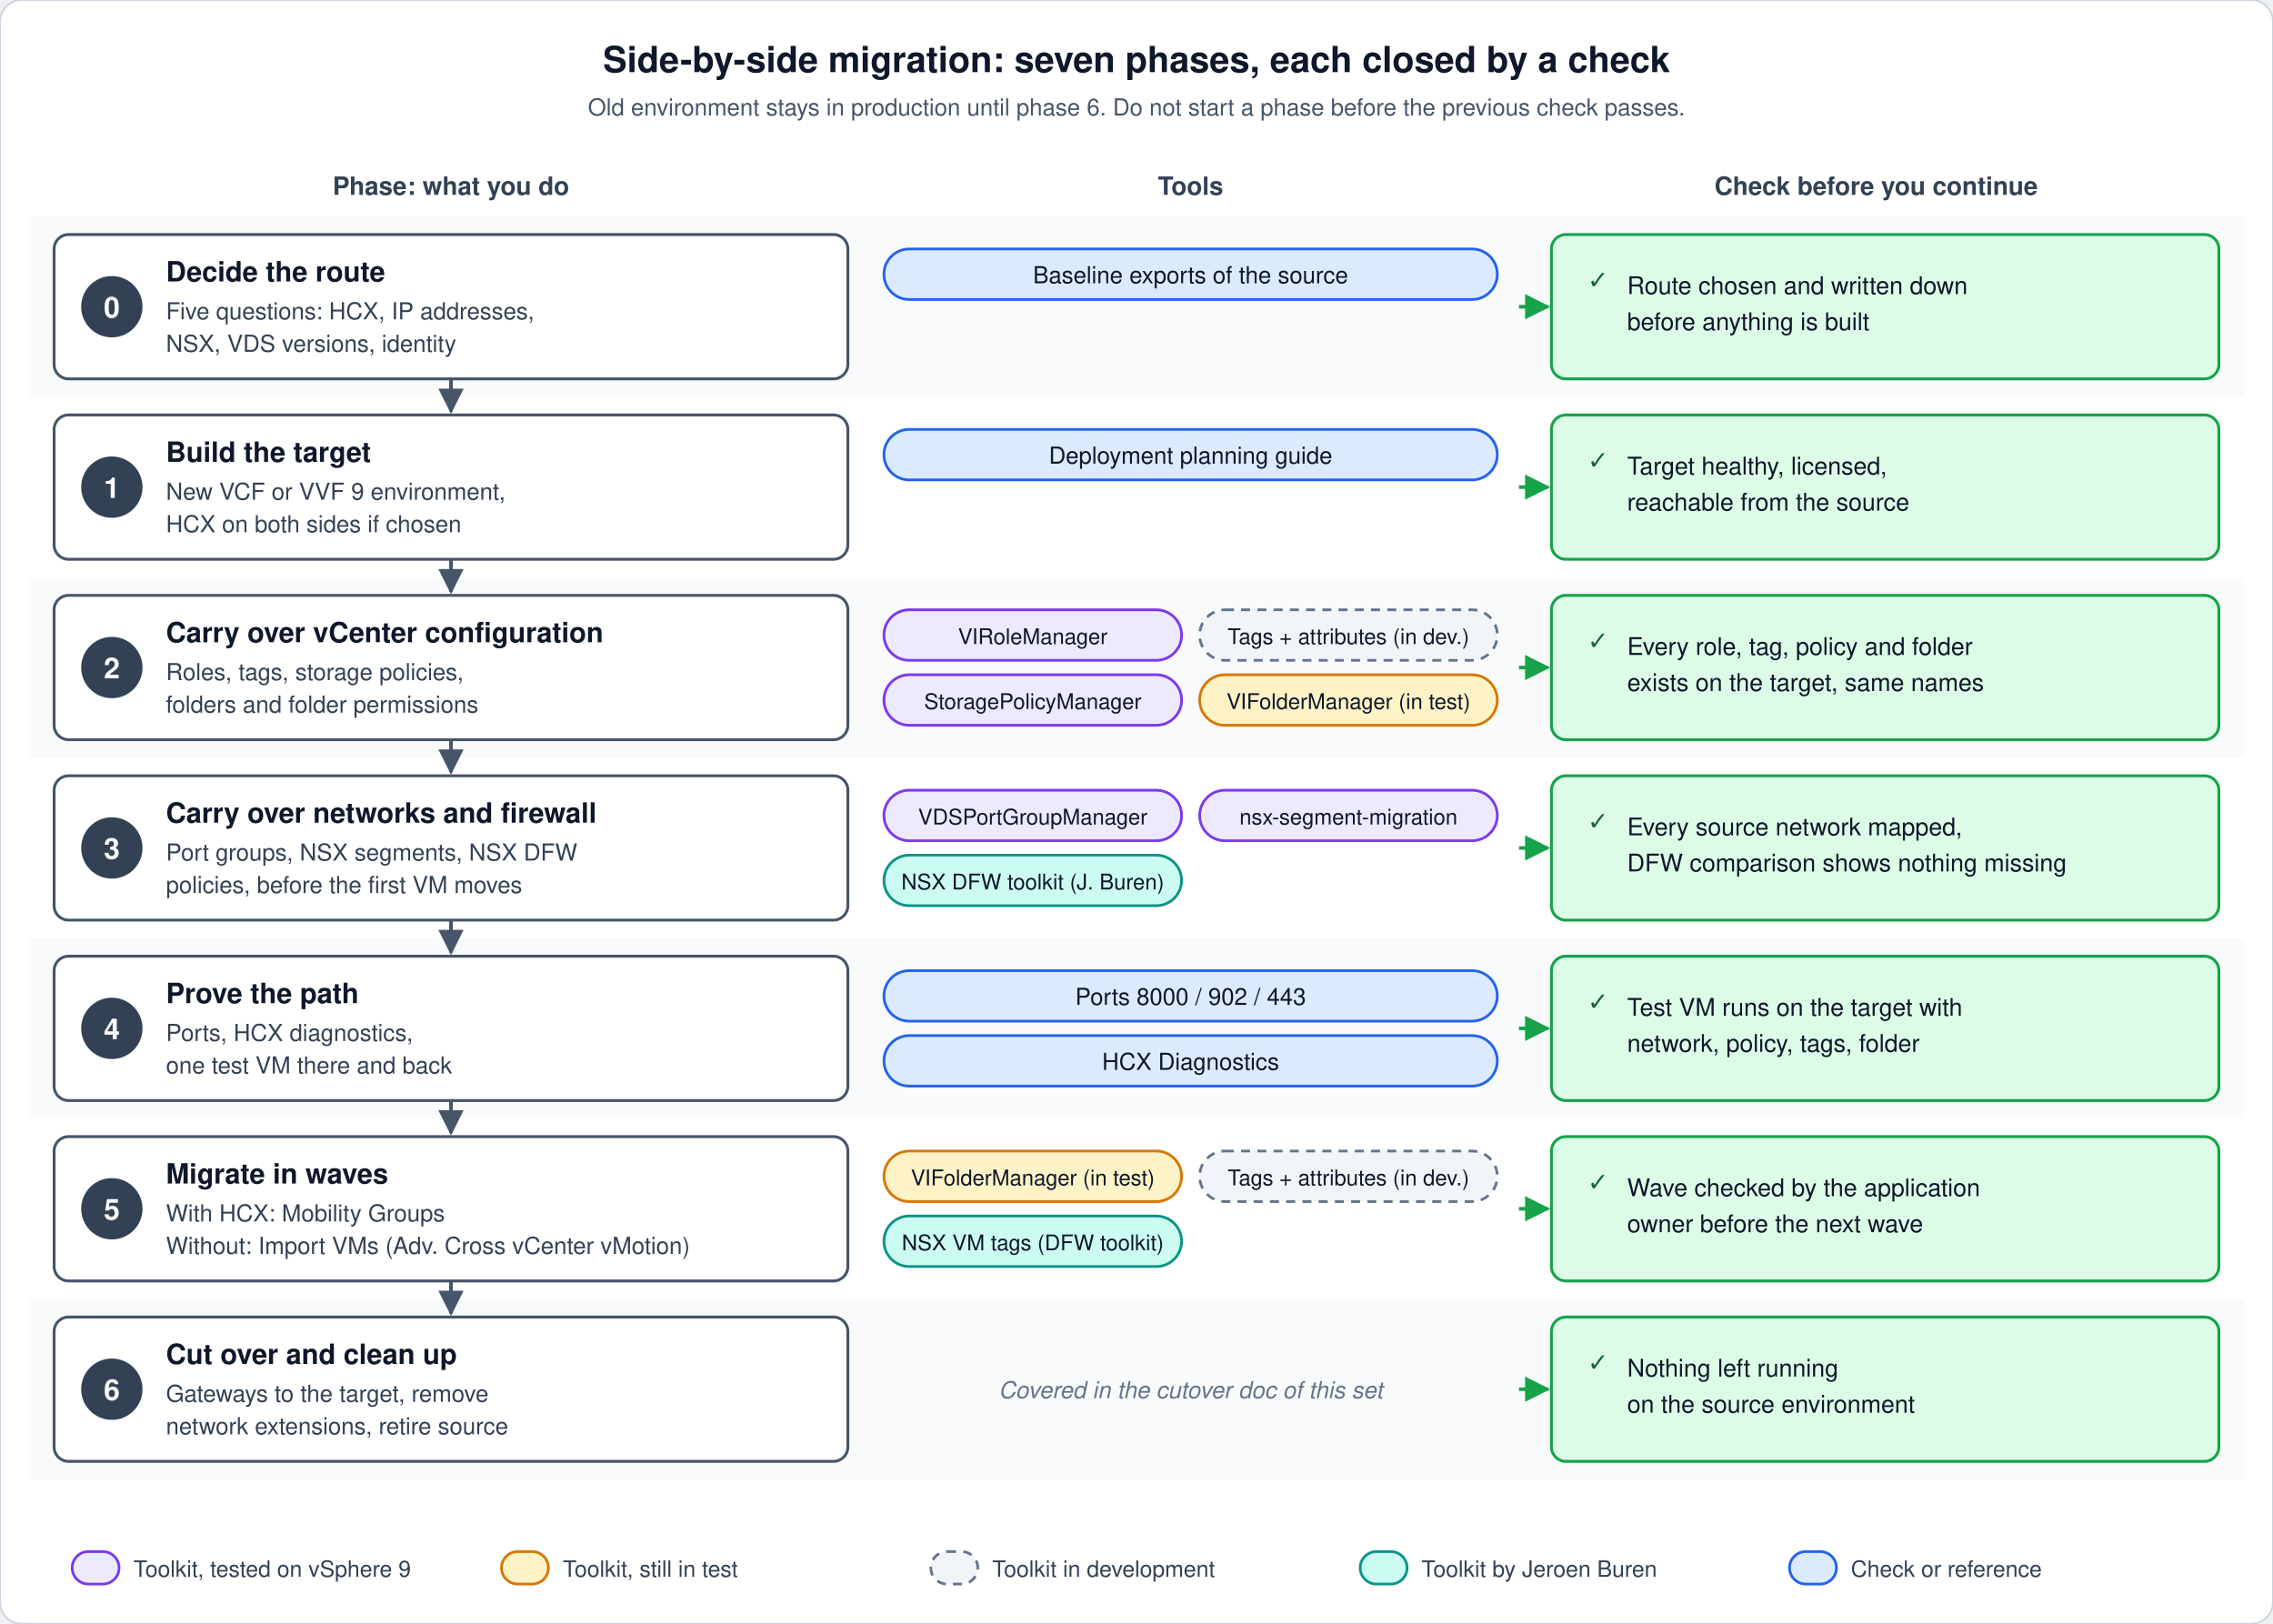
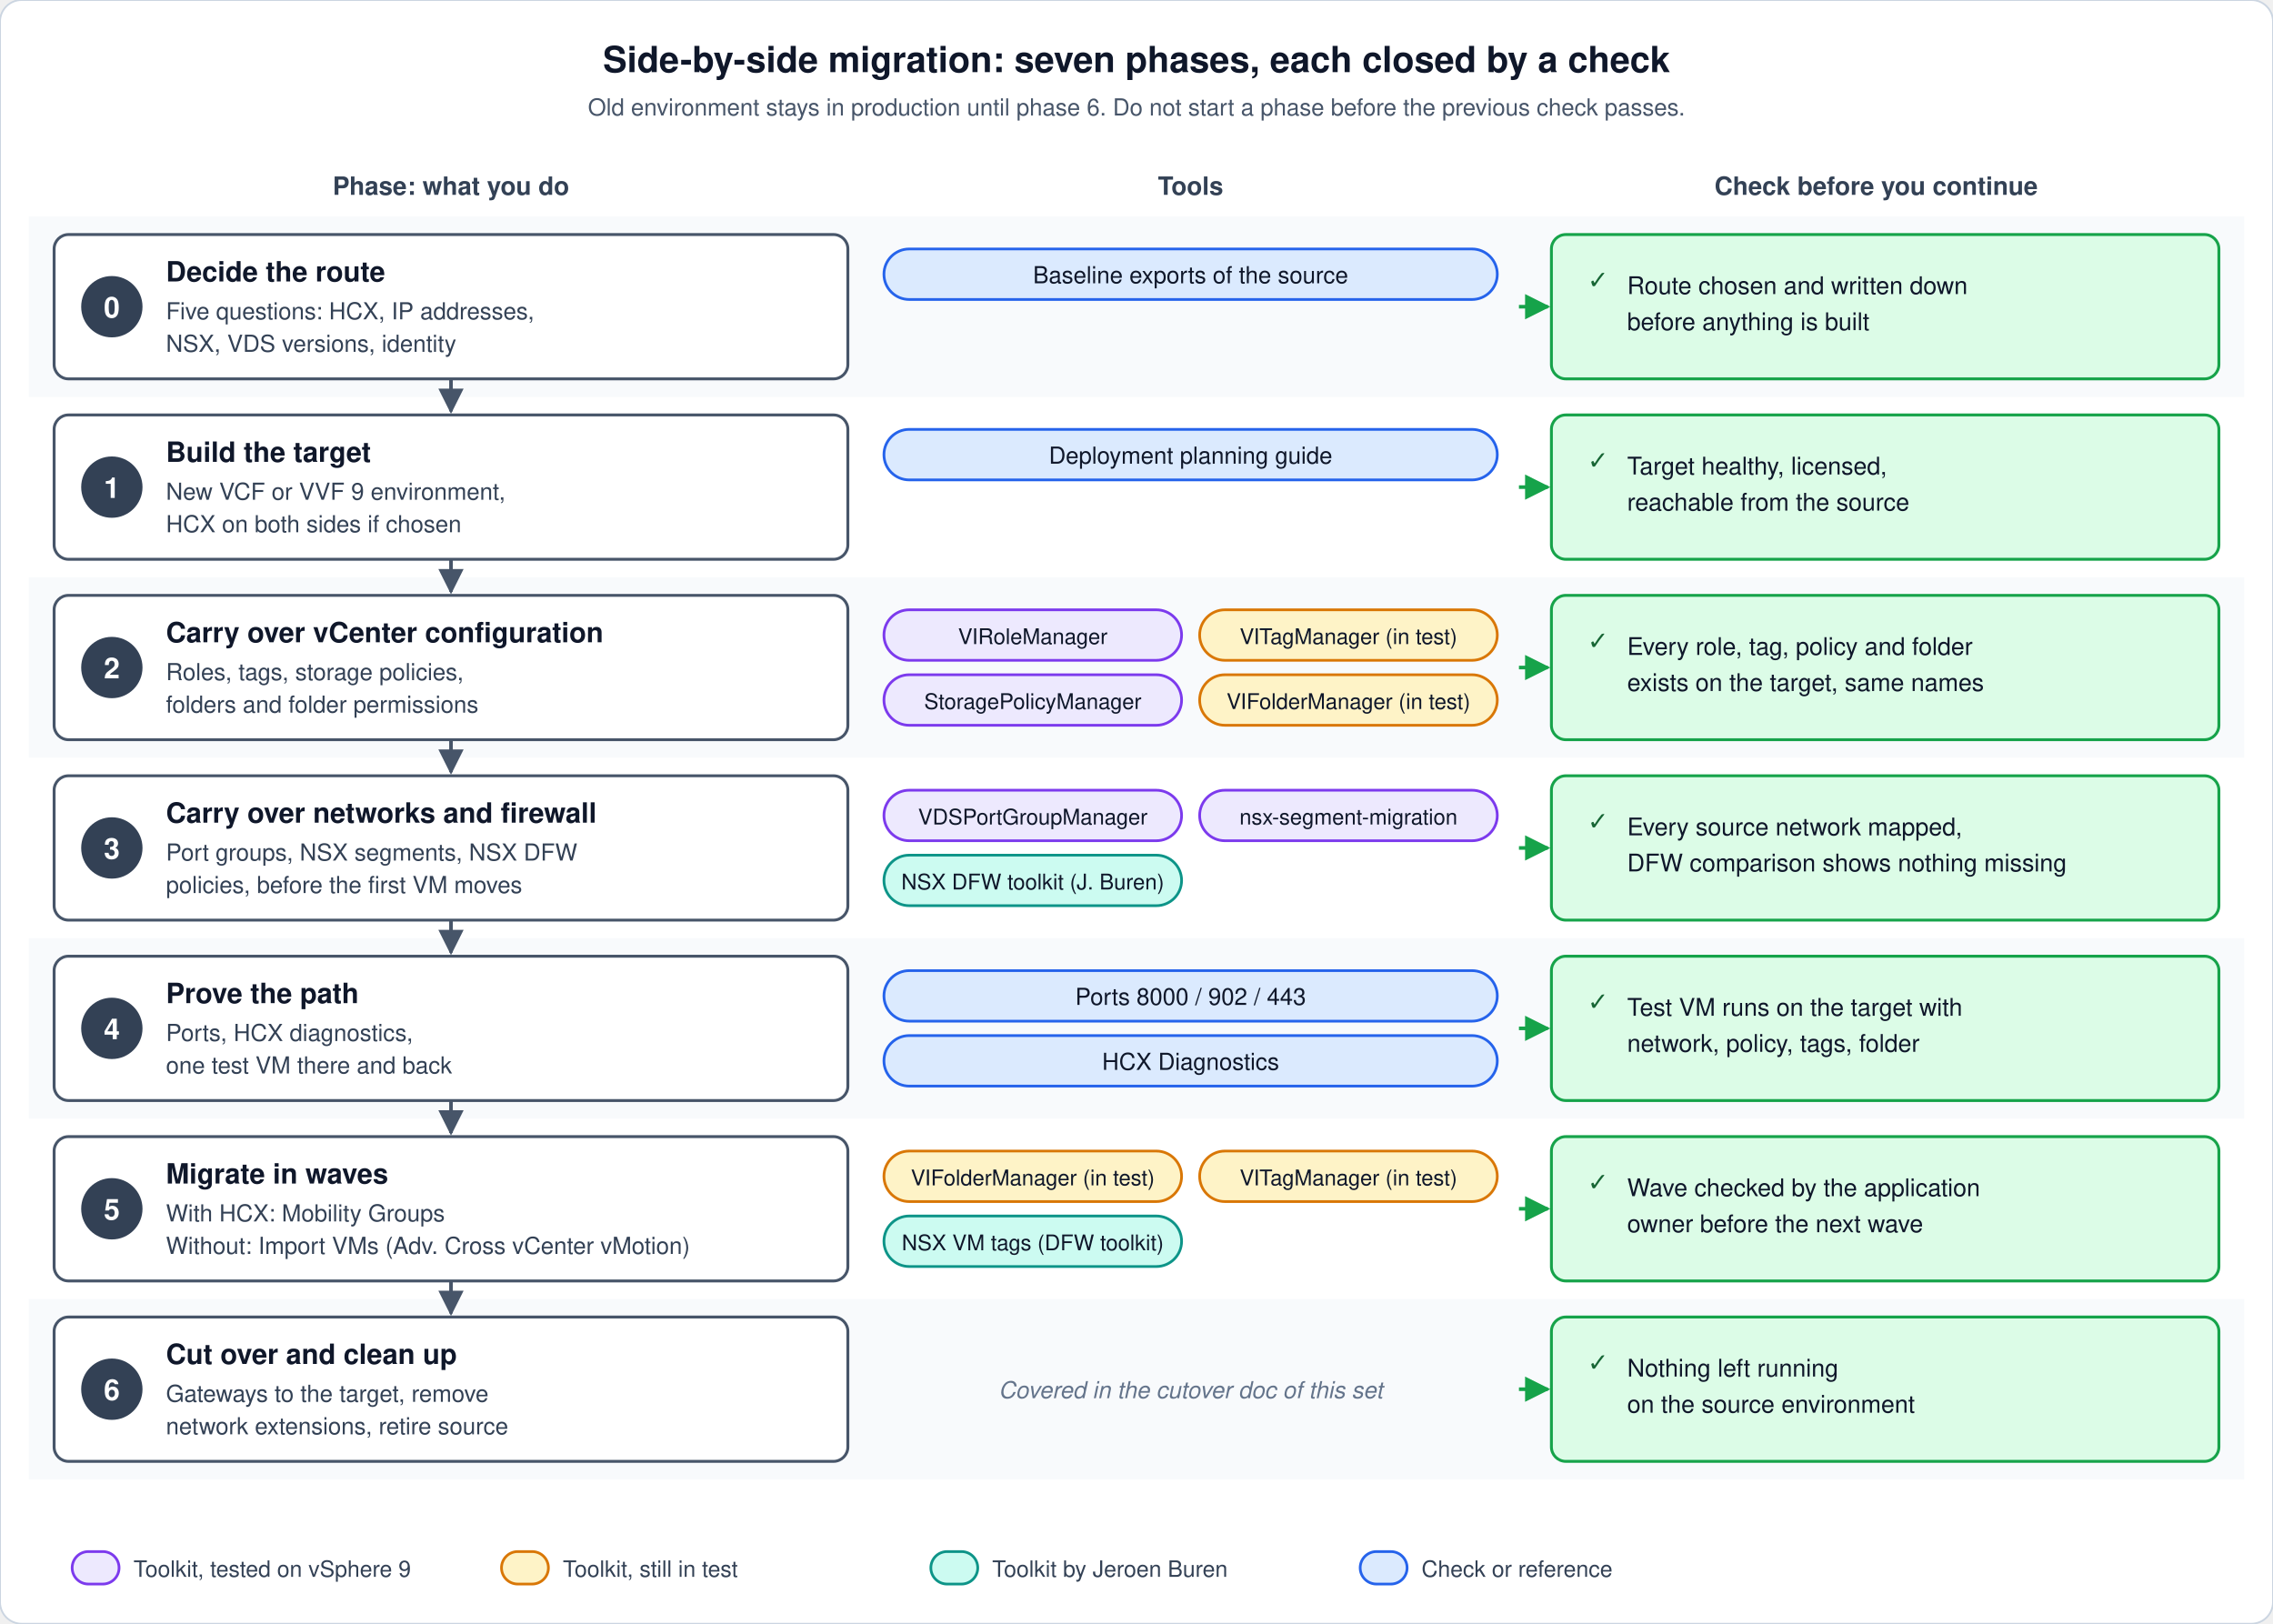
<svg xmlns="http://www.w3.org/2000/svg" viewBox="0 0 1260 900" role="img" aria-labelledby="t d" font-family="Segoe UI, Helvetica, Arial, sans-serif">
  <defs>
    <marker id="m" viewBox="0 0 10 10" refX="9" refY="5" markerWidth="7" markerHeight="7" orient="auto">
      <path d="M0 0L10 5L0 10z" fill="#475569" />
    </marker>
    <marker id="g" viewBox="0 0 10 10" refX="9" refY="5" markerWidth="7" markerHeight="7" orient="auto">
      <path d="M0 0L10 5L0 10z" fill="#16a34a" />
    </marker>
  </defs>
  <rect width="1260" height="900" rx="12" fill="#ffffff" stroke="#cbd5e1" />
  <text x="630.0" y="40" font-size="20" font-weight="700" fill="#0f172a" text-anchor="middle">Side-by-side migration: seven phases, each closed by a check</text>
  <text x="630.0" y="64" font-size="13" fill="#475569" text-anchor="middle">Old environment stays in production until phase 6. Do not start a phase before the previous check passes.</text>
  <text x="250" y="108" font-size="14" font-weight="700" fill="#334155" text-anchor="middle">Phase: what you do</text>
  <text x="660" y="108" font-size="14" font-weight="700" fill="#334155" text-anchor="middle">Tools</text>
  <text x="1040" y="108" font-size="14" font-weight="700" fill="#334155" text-anchor="middle">Check before you continue</text>
  <rect x="16" y="120" width="1228" height="100" fill="#f8fafc" />
  <rect x="30" y="130" width="440" height="80" rx="8" fill="#ffffff" stroke="#475569" stroke-width="1.6" />
  <circle cx="62" cy="170.0" r="17" fill="#334155" />
  <text x="62" y="176.0" font-size="16" font-weight="700" fill="#ffffff" text-anchor="middle">0</text>
  <text x="92" y="156" font-size="15.5" font-weight="700" fill="#0f172a">Decide the route</text>
  <text x="92" y="177" font-size="13" fill="#334155">Five questions: HCX, IP addresses,</text>
  <text x="92" y="195" font-size="13" fill="#334155">NSX, VDS versions, identity</text>
  <rect x="490" y="138" width="340" height="28" rx="14" fill="#dbeafe" stroke="#2563eb" stroke-width="1.5" />
  <text x="660.0" y="157" font-size="13" fill="#0f172a" text-anchor="middle">Baseline exports of the source</text>
  <path d="M842 170.0 H858" fill="none" stroke="#16a34a" stroke-width="2" marker-end="url(#g)" />
  <rect x="860" y="130" width="370" height="80" rx="8" fill="#dcfce7" stroke="#16a34a" stroke-width="1.6" />
  <text x="880" y="160" font-size="14" font-weight="700" fill="#166534">✓</text>
  <text x="902" y="163" font-size="13.5" fill="#0f172a">Route chosen and written down</text>
  <text x="902" y="183" font-size="13.5" fill="#0f172a">before anything is built</text>
  <rect x="30" y="230" width="440" height="80" rx="8" fill="#ffffff" stroke="#475569" stroke-width="1.6" />
  <circle cx="62" cy="270.0" r="17" fill="#334155" />
  <text x="62" y="276.0" font-size="16" font-weight="700" fill="#ffffff" text-anchor="middle">1</text>
  <text x="92" y="256" font-size="15.5" font-weight="700" fill="#0f172a">Build the target</text>
  <text x="92" y="277" font-size="13" fill="#334155">New VCF or VVF 9 environment,</text>
  <text x="92" y="295" font-size="13" fill="#334155">HCX on both sides if chosen</text>
  <rect x="490" y="238" width="340" height="28" rx="14" fill="#dbeafe" stroke="#2563eb" stroke-width="1.5" />
  <text x="660.0" y="257" font-size="13" fill="#0f172a" text-anchor="middle">Deployment planning guide</text>
  <path d="M842 270.0 H858" fill="none" stroke="#16a34a" stroke-width="2" marker-end="url(#g)" />
  <rect x="860" y="230" width="370" height="80" rx="8" fill="#dcfce7" stroke="#16a34a" stroke-width="1.6" />
  <text x="880" y="260" font-size="14" font-weight="700" fill="#166534">✓</text>
  <text x="902" y="263" font-size="13.5" fill="#0f172a">Target healthy, licensed,</text>
  <text x="902" y="283" font-size="13.5" fill="#0f172a">reachable from the source</text>
  <rect x="16" y="320" width="1228" height="100" fill="#f8fafc" />
  <rect x="30" y="330" width="440" height="80" rx="8" fill="#ffffff" stroke="#475569" stroke-width="1.6" />
  <circle cx="62" cy="370.0" r="17" fill="#334155" />
  <text x="62" y="376.0" font-size="16" font-weight="700" fill="#ffffff" text-anchor="middle">2</text>
  <text x="92" y="356" font-size="15.5" font-weight="700" fill="#0f172a">Carry over vCenter configuration</text>
  <text x="92" y="377" font-size="13" fill="#334155">Roles, tags, storage policies,</text>
  <text x="92" y="395" font-size="13" fill="#334155">folders and folder permissions</text>
  <rect x="490" y="338" width="165" height="28" rx="14" fill="#ede9fe" stroke="#7c3aed" stroke-width="1.5" />
  <text x="572.5" y="357" font-size="12" fill="#0f172a" text-anchor="middle">VIRoleManager</text>
-   <rect x="665" y="338" width="165" height="28" rx="14" fill="#f1f5f9" stroke="#64748b" stroke-width="1.5" stroke-dasharray="5 4" />
-   <text x="747.5" y="357" font-size="12" fill="#0f172a" text-anchor="middle">Tags + attributes (in dev.)</text>
+   <rect x="665" y="338" width="165" height="28" rx="14" fill="#fef3c7" stroke="#d97706" stroke-width="1.5" />
+   <text x="747.5" y="357" font-size="12" fill="#0f172a" text-anchor="middle">VITagManager (in test)</text>
  <rect x="490" y="374" width="165" height="28" rx="14" fill="#ede9fe" stroke="#7c3aed" stroke-width="1.5" />
  <text x="572.5" y="393" font-size="12" fill="#0f172a" text-anchor="middle">StoragePolicyManager</text>
  <rect x="665" y="374" width="165" height="28" rx="14" fill="#fef3c7" stroke="#d97706" stroke-width="1.5" />
  <text x="747.5" y="393" font-size="12" fill="#0f172a" text-anchor="middle">VIFolderManager (in test)</text>
  <path d="M842 370.0 H858" fill="none" stroke="#16a34a" stroke-width="2" marker-end="url(#g)" />
  <rect x="860" y="330" width="370" height="80" rx="8" fill="#dcfce7" stroke="#16a34a" stroke-width="1.6" />
  <text x="880" y="360" font-size="14" font-weight="700" fill="#166534">✓</text>
  <text x="902" y="363" font-size="13.5" fill="#0f172a">Every role, tag, policy and folder</text>
  <text x="902" y="383" font-size="13.5" fill="#0f172a">exists on the target, same names</text>
  <rect x="30" y="430" width="440" height="80" rx="8" fill="#ffffff" stroke="#475569" stroke-width="1.6" />
  <circle cx="62" cy="470.0" r="17" fill="#334155" />
  <text x="62" y="476.0" font-size="16" font-weight="700" fill="#ffffff" text-anchor="middle">3</text>
  <text x="92" y="456" font-size="15.5" font-weight="700" fill="#0f172a">Carry over networks and firewall</text>
  <text x="92" y="477" font-size="13" fill="#334155">Port groups, NSX segments, NSX DFW</text>
  <text x="92" y="495" font-size="13" fill="#334155">policies, before the first VM moves</text>
  <rect x="490" y="438" width="165" height="28" rx="14" fill="#ede9fe" stroke="#7c3aed" stroke-width="1.5" />
  <text x="572.5" y="457" font-size="12" fill="#0f172a" text-anchor="middle">VDSPortGroupManager</text>
  <rect x="665" y="438" width="165" height="28" rx="14" fill="#ede9fe" stroke="#7c3aed" stroke-width="1.5" />
  <text x="747.5" y="457" font-size="12" fill="#0f172a" text-anchor="middle">nsx-segment-migration</text>
  <rect x="490" y="474" width="165" height="28" rx="14" fill="#ccfbf1" stroke="#0d9488" stroke-width="1.5" />
  <text x="572.5" y="493" font-size="12" fill="#0f172a" text-anchor="middle">NSX DFW toolkit (J. Buren)</text>
  <path d="M842 470.0 H858" fill="none" stroke="#16a34a" stroke-width="2" marker-end="url(#g)" />
  <rect x="860" y="430" width="370" height="80" rx="8" fill="#dcfce7" stroke="#16a34a" stroke-width="1.6" />
  <text x="880" y="460" font-size="14" font-weight="700" fill="#166534">✓</text>
  <text x="902" y="463" font-size="13.5" fill="#0f172a">Every source network mapped,</text>
  <text x="902" y="483" font-size="13.5" fill="#0f172a">DFW comparison shows nothing missing</text>
  <rect x="16" y="520" width="1228" height="100" fill="#f8fafc" />
  <rect x="30" y="530" width="440" height="80" rx="8" fill="#ffffff" stroke="#475569" stroke-width="1.6" />
  <circle cx="62" cy="570.0" r="17" fill="#334155" />
  <text x="62" y="576.0" font-size="16" font-weight="700" fill="#ffffff" text-anchor="middle">4</text>
  <text x="92" y="556" font-size="15.5" font-weight="700" fill="#0f172a">Prove the path</text>
  <text x="92" y="577" font-size="13" fill="#334155">Ports, HCX diagnostics,</text>
  <text x="92" y="595" font-size="13" fill="#334155">one test VM there and back</text>
  <rect x="490" y="538" width="340" height="28" rx="14" fill="#dbeafe" stroke="#2563eb" stroke-width="1.5" />
  <text x="660.0" y="557" font-size="13" fill="#0f172a" text-anchor="middle">Ports 8000 / 902 / 443</text>
  <rect x="490" y="574" width="340" height="28" rx="14" fill="#dbeafe" stroke="#2563eb" stroke-width="1.5" />
  <text x="660.0" y="593" font-size="13" fill="#0f172a" text-anchor="middle">HCX Diagnostics</text>
  <path d="M842 570.0 H858" fill="none" stroke="#16a34a" stroke-width="2" marker-end="url(#g)" />
  <rect x="860" y="530" width="370" height="80" rx="8" fill="#dcfce7" stroke="#16a34a" stroke-width="1.6" />
  <text x="880" y="560" font-size="14" font-weight="700" fill="#166534">✓</text>
  <text x="902" y="563" font-size="13.5" fill="#0f172a">Test VM runs on the target with</text>
  <text x="902" y="583" font-size="13.5" fill="#0f172a">network, policy, tags, folder</text>
  <rect x="30" y="630" width="440" height="80" rx="8" fill="#ffffff" stroke="#475569" stroke-width="1.6" />
  <circle cx="62" cy="670.0" r="17" fill="#334155" />
  <text x="62" y="676.0" font-size="16" font-weight="700" fill="#ffffff" text-anchor="middle">5</text>
  <text x="92" y="656" font-size="15.5" font-weight="700" fill="#0f172a">Migrate in waves</text>
  <text x="92" y="677" font-size="13" fill="#334155">With HCX: Mobility Groups</text>
  <text x="92" y="695" font-size="13" fill="#334155">Without: Import VMs (Adv. Cross vCenter vMotion)</text>
  <rect x="490" y="638" width="165" height="28" rx="14" fill="#fef3c7" stroke="#d97706" stroke-width="1.5" />
  <text x="572.5" y="657" font-size="12" fill="#0f172a" text-anchor="middle">VIFolderManager (in test)</text>
-   <rect x="665" y="638" width="165" height="28" rx="14" fill="#f1f5f9" stroke="#64748b" stroke-width="1.5" stroke-dasharray="5 4" />
-   <text x="747.5" y="657" font-size="12" fill="#0f172a" text-anchor="middle">Tags + attributes (in dev.)</text>
+   <rect x="665" y="638" width="165" height="28" rx="14" fill="#fef3c7" stroke="#d97706" stroke-width="1.5" />
+   <text x="747.5" y="657" font-size="12" fill="#0f172a" text-anchor="middle">VITagManager (in test)</text>
  <rect x="490" y="674" width="165" height="28" rx="14" fill="#ccfbf1" stroke="#0d9488" stroke-width="1.5" />
  <text x="572.5" y="693" font-size="12" fill="#0f172a" text-anchor="middle">NSX VM tags (DFW toolkit)</text>
  <path d="M842 670.0 H858" fill="none" stroke="#16a34a" stroke-width="2" marker-end="url(#g)" />
  <rect x="860" y="630" width="370" height="80" rx="8" fill="#dcfce7" stroke="#16a34a" stroke-width="1.6" />
  <text x="880" y="660" font-size="14" font-weight="700" fill="#166534">✓</text>
  <text x="902" y="663" font-size="13.5" fill="#0f172a">Wave checked by the application</text>
  <text x="902" y="683" font-size="13.5" fill="#0f172a">owner before the next wave</text>
  <rect x="16" y="720" width="1228" height="100" fill="#f8fafc" />
  <rect x="30" y="730" width="440" height="80" rx="8" fill="#ffffff" stroke="#475569" stroke-width="1.6" />
  <circle cx="62" cy="770.0" r="17" fill="#334155" />
  <text x="62" y="776.0" font-size="16" font-weight="700" fill="#ffffff" text-anchor="middle">6</text>
  <text x="92" y="756" font-size="15.5" font-weight="700" fill="#0f172a">Cut over and clean up</text>
  <text x="92" y="777" font-size="13" fill="#334155">Gateways to the target, remove</text>
  <text x="92" y="795" font-size="13" fill="#334155">network extensions, retire source</text>
  <text x="660" y="775.0" font-size="13" fill="#64748b" text-anchor="middle" font-style="italic">Covered in the cutover doc of this set</text>
  <path d="M842 770.0 H858" fill="none" stroke="#16a34a" stroke-width="2" marker-end="url(#g)" />
  <rect x="860" y="730" width="370" height="80" rx="8" fill="#dcfce7" stroke="#16a34a" stroke-width="1.6" />
  <text x="880" y="760" font-size="14" font-weight="700" fill="#166534">✓</text>
  <text x="902" y="763" font-size="13.5" fill="#0f172a">Nothing left running</text>
  <text x="902" y="783" font-size="13.5" fill="#0f172a">on the source environment</text>
  <path d="M250 210 V228" fill="none" stroke="#475569" stroke-width="2" marker-end="url(#m)" />
  <path d="M250 310 V328" fill="none" stroke="#475569" stroke-width="2" marker-end="url(#m)" />
  <path d="M250 410 V428" fill="none" stroke="#475569" stroke-width="2" marker-end="url(#m)" />
  <path d="M250 510 V528" fill="none" stroke="#475569" stroke-width="2" marker-end="url(#m)" />
  <path d="M250 610 V628" fill="none" stroke="#475569" stroke-width="2" marker-end="url(#m)" />
  <path d="M250 710 V728" fill="none" stroke="#475569" stroke-width="2" marker-end="url(#m)" />
  <rect x="40" y="860" width="26" height="18" rx="9" fill="#ede9fe" stroke="#7c3aed" stroke-width="1.5" />
  <text x="74" y="874" font-size="12.5" fill="#334155">Toolkit, tested on vSphere 9</text>
  <rect x="278" y="860" width="26" height="18" rx="9" fill="#fef3c7" stroke="#d97706" stroke-width="1.5" />
  <text x="312" y="874" font-size="12.5" fill="#334155">Toolkit, still in test</text>
-   <rect x="516" y="860" width="26" height="18" rx="9" fill="#f1f5f9" stroke="#64748b" stroke-width="1.5" stroke-dasharray="5 4" />
-   <text x="550" y="874" font-size="12.5" fill="#334155">Toolkit in development</text>
-   <rect x="754" y="860" width="26" height="18" rx="9" fill="#ccfbf1" stroke="#0d9488" stroke-width="1.5" />
-   <text x="788" y="874" font-size="12.5" fill="#334155">Toolkit by Jeroen Buren</text>
-   <rect x="992" y="860" width="26" height="18" rx="9" fill="#dbeafe" stroke="#2563eb" stroke-width="1.5" />
-   <text x="1026" y="874" font-size="12.5" fill="#334155">Check or reference</text>
+   <rect x="516" y="860" width="26" height="18" rx="9" fill="#ccfbf1" stroke="#0d9488" stroke-width="1.5" />
+   <text x="550" y="874" font-size="12.5" fill="#334155">Toolkit by Jeroen Buren</text>
+   <rect x="754" y="860" width="26" height="18" rx="9" fill="#dbeafe" stroke="#2563eb" stroke-width="1.5" />
+   <text x="788" y="874" font-size="12.5" fill="#334155">Check or reference</text>
</svg>
